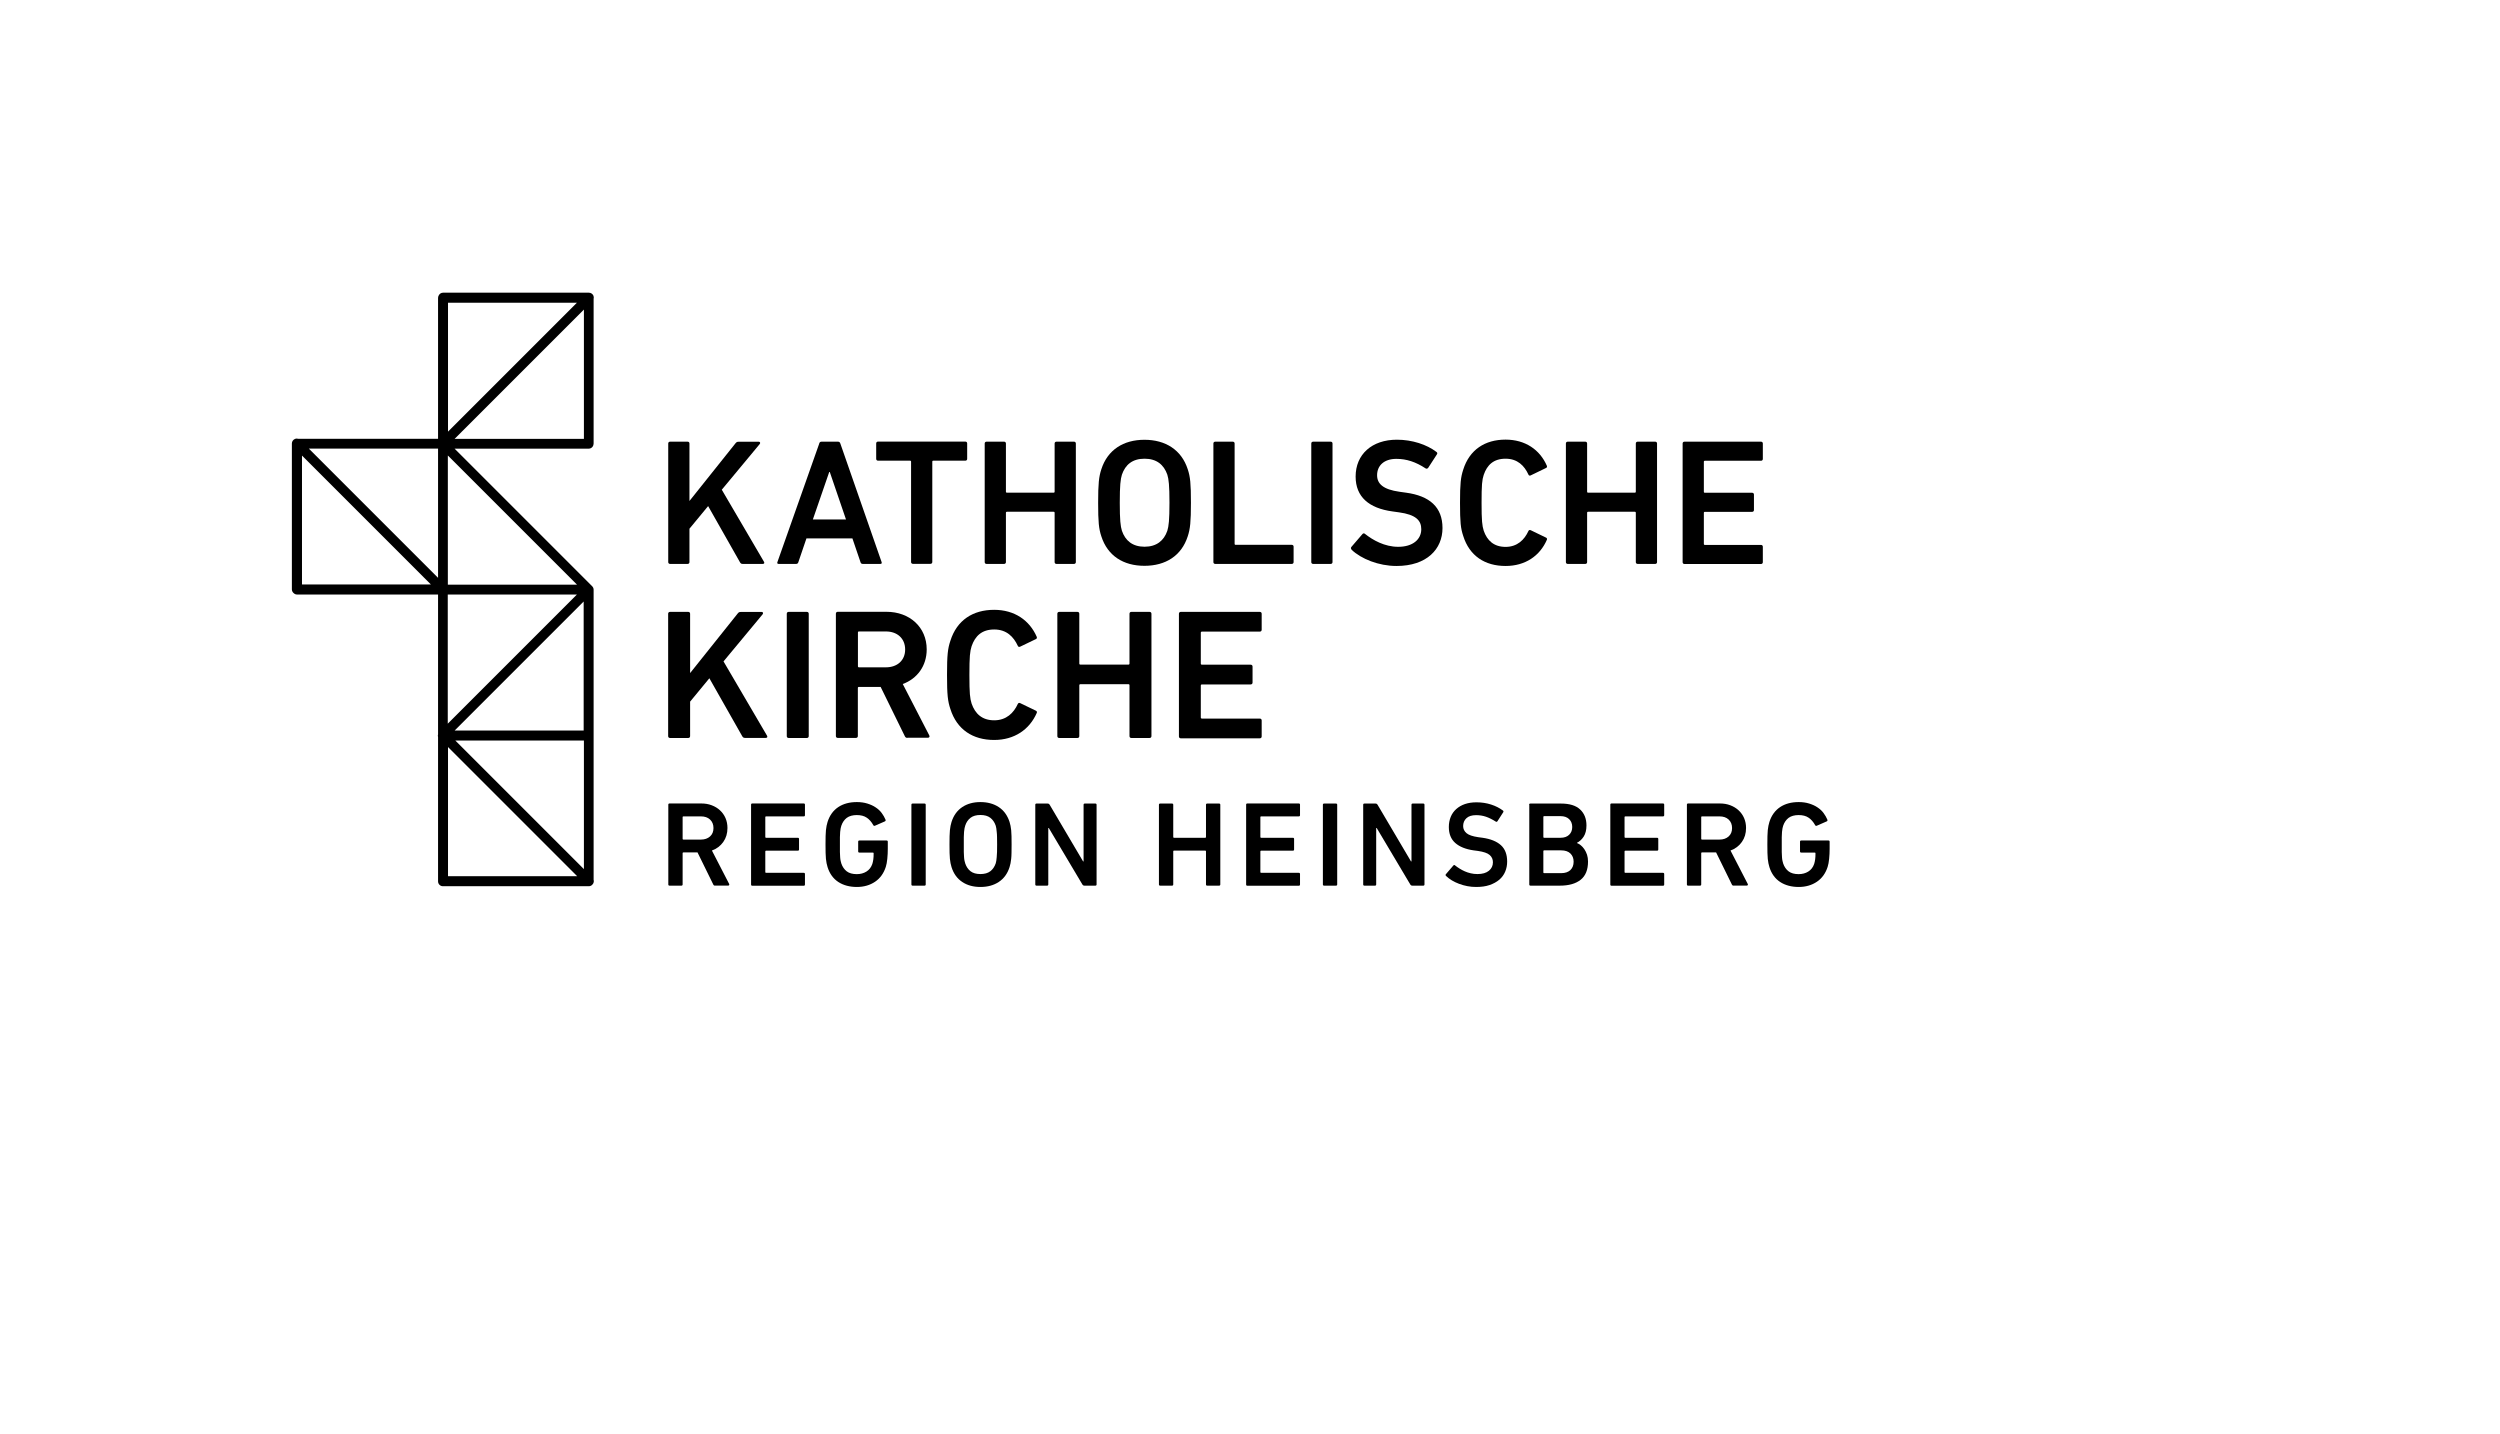
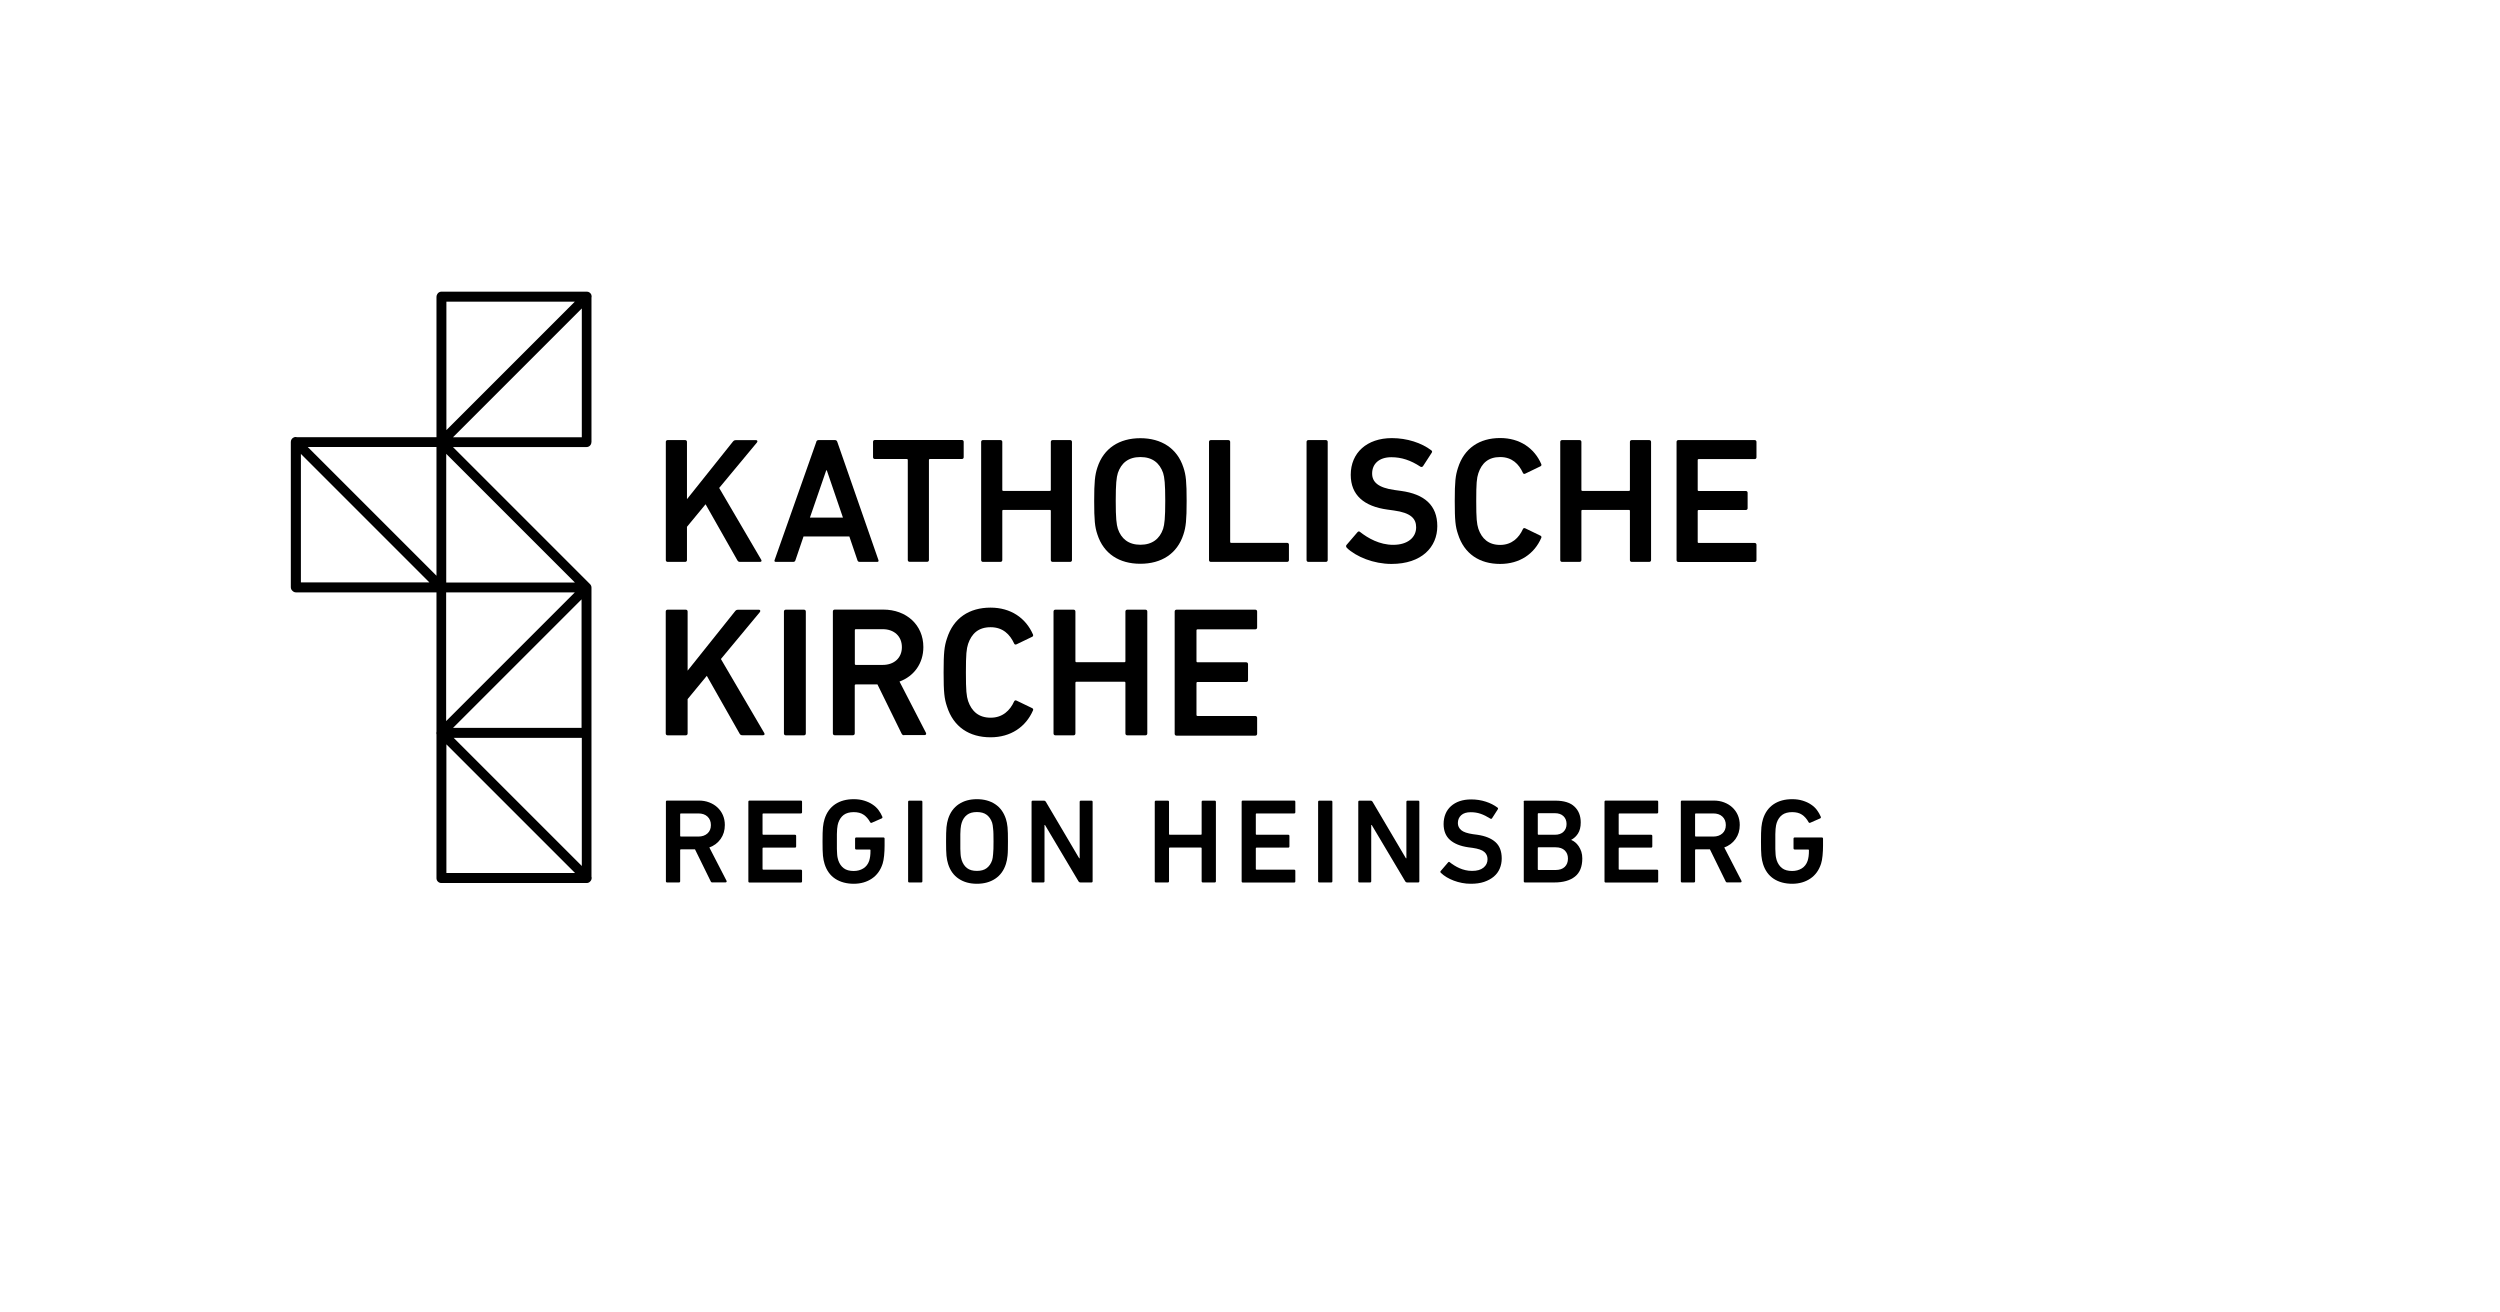
- <svg xmlns="http://www.w3.org/2000/svg" viewBox="0 0 303.9 174.26">
+ <svg xmlns="http://www.w3.org/2000/svg" viewBox="0 0 305 160">
  <defs>
    <style>
      .cls-1 {
        fill: none;
      }
    </style>
  </defs>
-   <rect class="cls-1" x="0" y="0" width="303.9" height="174.25" />
+   <rect class="cls-1" x="0" y="0" width="305" height="160" />
  <path d="M81.22,74.61c0-.14.09-.23.23-.23h2.21c.14,0,.23.09.23.23v7.21l5.79-7.25c.11-.14.2-.18.36-.18h2.57c.14,0,.2.16.09.29l-4.75,5.72,5.29,9.03c.09.16.02.27-.16.27h-2.5c-.18,0-.25-.05-.34-.18l-4.01-7.07-2.34,2.84v4.19c0,.14-.09.23-.23.23h-2.21c-.14,0-.23-.09-.23-.23v-14.87Z" />
  <path d="M95.64,74.61c0-.14.09-.23.23-.23h2.21c.14,0,.23.09.23.23v14.87c0,.14-.09.23-.23.23h-2.21c-.14,0-.23-.09-.23-.23v-14.87Z" />
  <path d="M110.32,89.7c-.18,0-.27-.07-.34-.23l-2.93-5.97h-2.64c-.09,0-.13.05-.13.14v5.83c0,.14-.09.23-.23.23h-2.21c-.14,0-.23-.09-.23-.23v-14.87c0-.14.09-.23.23-.23h5.92c2.82,0,4.89,1.87,4.89,4.57,0,2.01-1.15,3.56-2.91,4.21l3.22,6.24c.09.16,0,.29-.16.29h-2.5ZM110.03,78.95c0-1.33-.95-2.19-2.34-2.19h-3.27c-.09,0-.13.04-.13.14v4.08c0,.09.04.14.13.14h3.27c1.4,0,2.34-.86,2.34-2.16Z" />
  <path d="M115.12,82.04c0-2.43.09-3.2.41-4.15.79-2.5,2.73-3.76,5.32-3.76,2.46,0,4.3,1.26,5.18,3.29.04.11,0,.23-.11.27l-1.91.92c-.14.07-.25,0-.29-.11-.5-1.08-1.35-1.98-2.86-1.98s-2.32.79-2.75,2.03c-.2.63-.27,1.24-.27,3.49s.07,2.86.27,3.49c.43,1.24,1.28,2.03,2.75,2.03s2.37-.9,2.86-1.98c.05-.11.16-.18.29-.11l1.91.92c.11.05.16.16.11.27-.88,2.03-2.73,3.29-5.18,3.29-2.59,0-4.53-1.26-5.32-3.76-.32-.95-.41-1.71-.41-4.14Z" />
  <path d="M128.53,74.61c0-.14.09-.23.23-.23h2.21c.14,0,.23.09.23.23v6.04c0,.09.04.14.14.14h5.83c.09,0,.13-.04.13-.14v-6.04c0-.14.09-.23.23-.23h2.21c.14,0,.23.09.23.23v14.87c0,.14-.09.23-.23.23h-2.21c-.14,0-.23-.09-.23-.23v-6.17c0-.09-.04-.14-.13-.14h-5.83c-.09,0-.14.05-.14.14v6.17c0,.14-.09.23-.23.23h-2.21c-.14,0-.23-.09-.23-.23v-14.87Z" />
  <path d="M143.31,74.61c0-.14.09-.23.23-.23h9.6c.14,0,.23.09.23.23v1.94c0,.14-.09.23-.23.23h-7.03c-.09,0-.14.04-.14.14v3.74c0,.09.05.14.14.14h5.92c.14,0,.23.09.23.23v1.94c0,.14-.09.23-.23.23h-5.92c-.09,0-.14.05-.14.14v3.87c0,.09.05.14.14.14h7.03c.14,0,.23.09.23.23v1.94c0,.14-.09.23-.23.23h-9.6c-.14,0-.23-.09-.23-.23v-14.87Z" />
  <path d="M81.23,53.91c0-.13.09-.22.22-.22h2.14c.13,0,.22.09.22.22v6.99l5.61-7.03c.11-.13.2-.17.35-.17h2.49c.13,0,.2.15.09.28l-4.61,5.55,5.13,8.76c.09.15.02.26-.15.26h-2.42c-.17,0-.24-.04-.33-.17l-3.89-6.86-2.27,2.75v4.06c0,.13-.09.22-.22.22h-2.14c-.13,0-.22-.09-.22-.22v-14.42Z" />
  <path d="M99.58,53.91c.04-.13.13-.22.28-.22h2.01c.15,0,.24.09.28.22l5.02,14.42c.04.13,0,.22-.15.22h-2.14c-.15,0-.24-.07-.28-.22l-.98-2.88h-5.59l-.98,2.88c-.04.15-.13.22-.28.22h-2.12c-.15,0-.2-.09-.15-.22l5.09-14.42ZM102.84,63.15l-1.97-5.77h-.07l-1.99,5.77h4.02Z" />
  <path d="M110.97,68.54c-.13,0-.22-.09-.22-.22v-12.19c0-.09-.04-.13-.13-.13h-3.89c-.13,0-.22-.09-.22-.22v-1.88c0-.13.09-.22.22-.22h10.62c.13,0,.22.09.22.22v1.88c0,.13-.09.22-.22.22h-3.89c-.09,0-.13.04-.13.13v12.19c0,.13-.09.22-.22.22h-2.14Z" />
  <path d="M119.7,53.91c0-.13.09-.22.22-.22h2.14c.13,0,.22.09.22.22v5.85c0,.09.04.13.13.13h5.66c.09,0,.13-.04.13-.13v-5.85c0-.13.09-.22.22-.22h2.14c.13,0,.22.09.22.22v14.42c0,.13-.09.22-.22.22h-2.14c-.13,0-.22-.09-.22-.22v-5.99c0-.09-.04-.13-.13-.13h-5.66c-.09,0-.13.04-.13.13v5.99c0,.13-.09.22-.22.22h-2.14c-.13,0-.22-.09-.22-.22v-14.42Z" />
  <path d="M133.88,65.2c-.31-.92-.39-1.75-.39-4.08s.09-3.17.39-4.08c.76-2.36,2.69-3.58,5.24-3.58s4.5,1.22,5.26,3.58c.31.92.39,1.75.39,4.08s-.09,3.17-.39,4.08c-.76,2.36-2.69,3.58-5.26,3.58s-4.48-1.22-5.24-3.58ZM141.9,64.52c.17-.55.26-1.31.26-3.41s-.09-2.86-.26-3.41c-.42-1.2-1.29-1.94-2.77-1.94s-2.34.74-2.75,1.94c-.17.55-.26,1.29-.26,3.41s.09,2.86.26,3.41c.41,1.2,1.29,1.94,2.75,1.94s2.36-.74,2.77-1.94Z" />
  <path d="M147.5,53.91c0-.13.09-.22.22-.22h2.14c.13,0,.22.09.22.22v12.19c0,.09.04.13.13.13h6.82c.13,0,.22.09.22.22v1.88c0,.13-.09.22-.22.22h-9.31c-.13,0-.22-.09-.22-.22v-14.42Z" />
  <path d="M159.4,53.91c0-.13.09-.22.22-.22h2.14c.13,0,.22.09.22.22v14.42c0,.13-.09.22-.22.22h-2.14c-.13,0-.22-.09-.22-.22v-14.42Z" />
  <path d="M164.31,66.82c-.09-.09-.13-.22-.04-.33l1.35-1.57c.09-.11.22-.11.31-.02.96.76,2.38,1.57,4.04,1.57,1.77,0,2.8-.9,2.8-2.14,0-1.07-.66-1.77-2.71-2.05l-.79-.11c-2.86-.39-4.48-1.77-4.48-4.24,0-2.69,1.97-4.48,5.02-4.48,1.86,0,3.63.59,4.81,1.49.11.09.13.17.04.31l-1.05,1.62c-.09.11-.2.13-.31.07-1.2-.79-2.32-1.16-3.56-1.16-1.51,0-2.34.83-2.34,1.99,0,1.03.72,1.73,2.73,2.01l.79.11c2.86.39,4.43,1.75,4.43,4.3s-1.9,4.61-5.59,4.61c-2.18,0-4.3-.87-5.46-1.97Z" />
  <path d="M177.48,61.11c0-2.36.09-3.1.39-4.02.76-2.42,2.64-3.65,5.15-3.65,2.38,0,4.17,1.22,5.02,3.19.04.11,0,.22-.11.26l-1.86.9c-.13.07-.24,0-.28-.11-.48-1.05-1.31-1.92-2.77-1.92s-2.25.76-2.66,1.97c-.2.61-.26,1.2-.26,3.39s.07,2.77.26,3.39c.41,1.2,1.24,1.97,2.66,1.97s2.29-.87,2.77-1.92c.04-.11.15-.17.28-.11l1.86.9c.11.04.15.15.11.26-.85,1.97-2.64,3.19-5.02,3.19-2.51,0-4.39-1.22-5.15-3.65-.31-.92-.39-1.66-.39-4.02Z" />
  <path d="M190.35,53.91c0-.13.09-.22.22-.22h2.14c.13,0,.22.09.22.22v5.85c0,.09.04.13.13.13h5.66c.09,0,.13-.04.13-.13v-5.85c0-.13.09-.22.22-.22h2.14c.13,0,.22.09.22.22v14.42c0,.13-.09.22-.22.22h-2.14c-.13,0-.22-.09-.22-.22v-5.99c0-.09-.04-.13-.13-.13h-5.66c-.09,0-.13.04-.13.13v5.99c0,.13-.09.22-.22.22h-2.14c-.13,0-.22-.09-.22-.22v-14.42Z" />
  <path d="M204.54,53.91c0-.13.09-.22.22-.22h9.31c.13,0,.22.09.22.22v1.88c0,.13-.09.22-.22.22h-6.82c-.09,0-.13.04-.13.13v3.63c0,.09.04.13.13.13h5.74c.13,0,.22.09.22.22v1.88c0,.13-.09.22-.22.22h-5.74c-.09,0-.13.04-.13.13v3.76c0,.09.04.13.13.13h6.82c.13,0,.22.09.22.22v1.88c0,.13-.09.22-.22.22h-9.31c-.13,0-.22-.09-.22-.22v-14.42Z" />
  <g>
    <path d="M86.92,107.66c-.11,0-.18-.05-.22-.15l-1.91-3.89h-1.72c-.06,0-.09.03-.09.09v3.8c0,.1-.05.15-.15.15h-1.44c-.1,0-.15-.05-.15-.15v-9.69c0-.1.05-.15.15-.15h3.86c.46,0,.88.07,1.27.22.39.15.72.35,1,.61.28.26.51.57.67.94s.24.77.24,1.21c0,.66-.17,1.22-.51,1.7-.34.48-.8.83-1.38,1.04l2.1,4.07s.03.09,0,.13c-.03.04-.06.06-.11.06h-1.63ZM85.2,102.06c.46,0,.83-.13,1.11-.38s.42-.59.42-1.02-.14-.78-.42-1.04-.65-.38-1.11-.38h-2.13c-.06,0-.09.03-.09.09v2.64c0,.06.03.09.09.09h2.13Z" />
    <path d="M91.3,97.82c0-.1.05-.15.15-.15h6.25c.1,0,.15.05.15.15v1.27c0,.1-.05.15-.15.15h-4.58c-.06,0-.09.03-.09.09v2.42c0,.06.03.09.09.09h3.86c.1,0,.15.05.15.15v1.27c0,.1-.05.15-.15.15h-3.86c-.06,0-.09.03-.09.09v2.51c0,.06.03.09.09.09h4.58c.1,0,.15.05.15.15v1.27c0,.1-.05.15-.15.15h-6.25c-.1,0-.15-.05-.15-.15v-9.69Z" />
    <path d="M100.6,105.41c-.05-.16-.09-.31-.12-.47-.03-.16-.06-.34-.08-.54-.02-.21-.03-.45-.04-.73,0-.28-.01-.61-.01-1.01s0-.73.01-1.01.02-.52.04-.73c.02-.21.05-.39.08-.54.03-.16.08-.31.12-.47.25-.79.69-1.39,1.3-1.8.62-.41,1.37-.61,2.26-.61.47,0,.89.06,1.28.18.38.12.72.27,1.01.47.29.19.54.42.73.68s.35.53.46.8c.04.09.02.16-.06.21l-1.23.54c-.09.03-.15,0-.19-.07-.22-.4-.49-.71-.81-.92-.31-.21-.71-.31-1.2-.31s-.91.11-1.22.34c-.3.23-.52.55-.66.96-.03.09-.06.19-.08.31s-.04.26-.06.44c-.01.17-.02.39-.03.64,0,.25,0,.55,0,.9s0,.65,0,.9c0,.25.01.46.03.64.01.17.03.32.06.44s.05.22.08.31c.14.41.36.73.66.96.3.23.71.34,1.22.34.44,0,.83-.1,1.17-.31.34-.21.58-.52.72-.93.05-.16.09-.34.12-.55s.04-.45.04-.74c0-.06-.03-.09-.09-.09h-1.64c-.1,0-.15-.05-.15-.15v-1.17c0-.1.05-.15.15-.15h3.3c.1,0,.15.05.15.15v.87c0,.41-.02.81-.06,1.21-.04.4-.1.72-.18.97-.25.78-.68,1.39-1.3,1.81-.62.42-1.36.64-2.22.64s-1.64-.2-2.26-.61c-.62-.41-1.05-1.01-1.3-1.8Z" />
    <path d="M110.79,97.83c0-.1.05-.15.15-.15h1.44c.1,0,.15.05.15.15v9.68c0,.1-.05.15-.15.15h-1.44c-.1,0-.15-.05-.15-.15v-9.68Z" />
    <path d="M119.18,107.82c-.86,0-1.6-.2-2.21-.61-.62-.41-1.05-1.01-1.3-1.8-.05-.16-.09-.31-.12-.47-.03-.16-.06-.34-.08-.54-.02-.21-.03-.45-.04-.73,0-.28-.01-.61-.01-1.01s0-.73.01-1.01.02-.52.04-.73c.02-.21.05-.39.08-.54.03-.16.08-.31.12-.47.25-.79.69-1.39,1.3-1.8.62-.41,1.35-.61,2.21-.61s1.61.2,2.23.61c.62.41,1.05,1.01,1.31,1.8.05.16.09.31.12.47.03.16.06.34.08.54.02.21.03.45.04.73s.01.61.01,1.01,0,.73-.01,1.01c0,.28-.02.52-.04.73-.02.21-.05.39-.08.54-.03.16-.08.31-.12.47-.25.79-.69,1.39-1.31,1.8-.62.41-1.36.61-2.23.61ZM119.18,106.25c.5,0,.9-.11,1.2-.34.3-.23.52-.55.66-.96.03-.09.05-.19.07-.31s.04-.26.05-.44c.01-.18.03-.39.04-.64,0-.25.01-.55.01-.9s0-.65-.01-.9c0-.25-.02-.46-.04-.64-.01-.18-.03-.32-.05-.44s-.04-.22-.07-.31c-.14-.41-.36-.73-.66-.96s-.7-.34-1.2-.34-.9.11-1.2.34c-.3.23-.52.55-.65.96-.03.09-.06.19-.08.31s-.04.26-.06.44c-.01.17-.02.39-.03.64,0,.25,0,.55,0,.9s0,.65,0,.9c0,.25.01.46.03.64.01.17.03.32.06.44s.05.22.08.31c.14.41.35.73.65.96.3.23.7.34,1.2.34Z" />
    <path d="M125.85,97.83c0-.1.05-.15.15-.15h1.35c.11,0,.19.05.25.15l4.06,6.88h.06v-6.88c0-.1.05-.15.15-.15h1.28c.1,0,.15.05.15.15v9.68c0,.1-.05.15-.15.15h-1.33c-.11,0-.19-.05-.25-.15l-4.08-6.86h-.06v6.86c0,.1-.05.15-.15.15h-1.28c-.1,0-.15-.05-.15-.15v-9.68Z" />
    <path d="M140.88,97.83c0-.1.05-.15.15-.15h1.44c.1,0,.15.05.15.15v3.92c0,.06.03.09.09.09h3.8c.06,0,.09-.03.09-.09v-3.92c0-.1.05-.15.15-.15h1.44c.1,0,.15.05.15.15v9.68c0,.1-.05.15-.15.15h-1.44c-.1,0-.15-.05-.15-.15v-4.02c0-.06-.03-.09-.09-.09h-3.8c-.06,0-.09.03-.09.09v4.02c0,.1-.05.15-.15.15h-1.44c-.1,0-.15-.05-.15-.15v-9.68Z" />
    <path d="M151.48,97.82c0-.1.05-.15.15-.15h6.25c.1,0,.15.05.15.15v1.27c0,.1-.05.15-.15.15h-4.58c-.06,0-.09.03-.09.09v2.42c0,.06.03.09.09.09h3.86c.1,0,.15.05.15.15v1.27c0,.1-.05.15-.15.15h-3.86c-.06,0-.09.03-.09.09v2.51c0,.06.03.09.09.09h4.58c.1,0,.15.05.15.15v1.27c0,.1-.05.15-.15.15h-6.25c-.1,0-.15-.05-.15-.15v-9.69Z" />
    <path d="M160.81,97.83c0-.1.05-.15.15-.15h1.44c.1,0,.15.05.15.15v9.68c0,.1-.05.15-.15.15h-1.44c-.1,0-.15-.05-.15-.15v-9.68Z" />
    <path d="M165.71,97.83c0-.1.05-.15.15-.15h1.35c.11,0,.19.05.25.15l4.06,6.88h.06v-6.88c0-.1.05-.15.15-.15h1.28c.1,0,.15.05.15.15v9.68c0,.1-.05.15-.15.15h-1.33c-.11,0-.19-.05-.25-.15l-4.08-6.86h-.06v6.86c0,.1-.05.15-.15.15h-1.28c-.1,0-.15-.05-.15-.15v-9.68Z" />
    <path d="M179.45,107.82c-.37,0-.73-.03-1.08-.1-.35-.07-.69-.16-1-.28-.32-.12-.61-.26-.88-.42-.27-.16-.5-.34-.7-.53-.08-.08-.09-.15-.03-.22l.91-1.06c.07-.08.14-.08.21-.01.16.13.33.25.54.38.2.13.42.24.64.34s.47.18.73.24c.25.06.52.09.81.09.6,0,1.06-.13,1.39-.4.33-.27.49-.61.49-1.03,0-.36-.13-.66-.4-.89-.26-.23-.74-.39-1.42-.49l-.53-.07c-.97-.14-1.71-.44-2.23-.9-.52-.46-.78-1.11-.78-1.94,0-.45.08-.86.23-1.23s.38-.69.67-.95c.29-.26.65-.47,1.06-.61.42-.14.88-.21,1.4-.21.63,0,1.22.09,1.78.27.56.18,1.04.43,1.44.73.07.06.08.13.03.21l-.7,1.09c-.06.08-.13.09-.21.04-.41-.26-.81-.46-1.19-.59-.38-.13-.78-.19-1.2-.19-.51,0-.9.12-1.17.37-.27.25-.4.57-.4.96,0,.34.14.63.41.86.27.23.75.39,1.43.49l.53.07c.97.14,1.71.44,2.22.9.51.46.76,1.13.76,1.99,0,.44-.08.85-.24,1.23-.16.38-.4.71-.72.98-.32.27-.72.49-1.19.65-.47.16-1.01.23-1.63.23Z" />
    <path d="M185.88,97.83c0-.1.05-.15.15-.15h3.71c1.06,0,1.84.24,2.35.73.51.48.76,1.13.76,1.93,0,.57-.12,1.02-.34,1.36s-.5.59-.81.75v.03c.16.06.31.15.47.28s.3.29.43.48c.13.19.23.41.32.66.08.25.12.53.12.83,0,1-.3,1.74-.89,2.21-.6.48-1.44.72-2.54.72h-3.56c-.1,0-.15-.05-.15-.15v-9.68ZM189.7,101.84c.44,0,.79-.12,1.04-.36.25-.24.38-.55.38-.95s-.13-.72-.38-.96c-.25-.24-.6-.36-1.04-.36h-2c-.06,0-.09.03-.09.09v2.45c0,.06.03.09.09.09h2ZM187.61,106.05c0,.06.03.09.09.09h2.08c.49,0,.86-.13,1.12-.38.26-.25.39-.59.39-1.01s-.13-.74-.39-1c-.26-.25-.63-.38-1.12-.38h-2.08c-.06,0-.09.03-.09.09v2.6Z" />
    <path d="M195.75,97.82c0-.1.05-.15.15-.15h6.25c.1,0,.15.05.15.15v1.27c0,.1-.05.15-.15.15h-4.58c-.06,0-.09.03-.09.09v2.42c0,.06.03.09.09.09h3.86c.1,0,.15.05.15.15v1.27c0,.1-.05.15-.15.15h-3.86c-.06,0-.09.03-.09.09v2.51c0,.06.03.09.09.09h4.58c.1,0,.15.05.15.15v1.27c0,.1-.05.15-.15.15h-6.25c-.1,0-.15-.05-.15-.15v-9.69Z" />
    <path d="M210.74,107.66c-.11,0-.18-.05-.22-.15l-1.91-3.89h-1.72c-.06,0-.09.03-.09.09v3.8c0,.1-.05.15-.15.15h-1.44c-.1,0-.15-.05-.15-.15v-9.69c0-.1.05-.15.15-.15h3.86c.46,0,.88.07,1.27.22.39.15.72.35,1,.61.28.26.51.57.67.94s.24.77.24,1.21c0,.66-.17,1.22-.51,1.7-.34.48-.8.83-1.38,1.04l2.1,4.07s.03.09,0,.13c-.03.04-.06.06-.11.06h-1.63ZM209.02,102.06c.46,0,.83-.13,1.11-.38s.42-.59.42-1.02-.14-.78-.42-1.04-.65-.38-1.11-.38h-2.13c-.06,0-.09.03-.09.09v2.64c0,.06.03.09.09.09h2.13Z" />
    <path d="M215.09,105.41c-.05-.16-.09-.31-.12-.47-.03-.16-.06-.34-.08-.54-.02-.21-.03-.45-.04-.73,0-.28-.01-.61-.01-1.01s0-.73.01-1.01.02-.52.04-.73c.02-.21.05-.39.08-.54.03-.16.08-.31.12-.47.25-.79.69-1.39,1.3-1.8.62-.41,1.37-.61,2.26-.61.47,0,.89.06,1.28.18.38.12.72.27,1.01.47.29.19.54.42.73.68s.35.53.46.8c.04.09.02.16-.06.21l-1.23.54c-.09.03-.15,0-.19-.07-.22-.4-.49-.71-.81-.92-.31-.21-.71-.31-1.2-.31s-.91.11-1.22.34c-.3.23-.52.55-.66.96-.03.09-.06.19-.08.31s-.04.26-.06.44c-.01.17-.02.39-.03.64,0,.25,0,.55,0,.9s0,.65,0,.9c0,.25.01.46.03.64.01.17.03.32.06.44s.05.22.08.31c.14.41.36.73.66.96.3.23.71.34,1.22.34.44,0,.83-.1,1.17-.31.34-.21.58-.52.72-.93.05-.16.09-.34.12-.55s.04-.45.04-.74c0-.06-.03-.09-.09-.09h-1.64c-.1,0-.15-.05-.15-.15v-1.17c0-.1.05-.15.15-.15h3.3c.1,0,.15.05.15.15v.87c0,.41-.02.81-.06,1.21-.04.4-.1.72-.18.97-.25.78-.68,1.39-1.3,1.81-.62.42-1.36.64-2.22.64s-1.64-.2-2.26-.61c-.62-.41-1.05-1.01-1.3-1.8Z" />
  </g>
  <path d="M70.98,53.35h-15.72l15.72-15.72v15.72ZM70.14,71.07h-15.7v-15.7l15.7,15.7ZM54.43,87.97v-15.7h15.7s-15.7,15.7-15.7,15.7ZM70.95,88.8h-15.68l15.68-15.68v15.68ZM70.98,105.65l-15.63-15.63h15.63v15.63ZM54.46,106.51v-15.7l15.7,15.7s-15.7,0-15.7,0ZM54.46,36.8h15.67l-15.67,15.67v-15.67ZM53.25,70.24l-15.71-15.71h15.71v15.71ZM36.71,71.05v-15.67l15.67,15.67h-15.67ZM72.16,53.94v-17.61c.03-.12.03-.26-.02-.38-.09-.22-.31-.37-.55-.37h-17.73c-.22,0-.41.12-.51.3-.06.1-.1.21-.1.33v17.13h-16.99c-.13-.04-.27-.04-.41.02-.22.09-.37.31-.37.55v17.73c0,.19.09.36.23.47.11.1.24.16.4.16h17.14v16.99c-.03.11-.04.23,0,.35v17.53c0,.33.27.59.59.59h17.73c.17,0,.33-.07.43-.19.06-.06.1-.12.14-.2.05-.12.06-.26.02-.38v-35.28c0-.17-.08-.33-.2-.44l-16.7-16.7h16.3c.33,0,.59-.27.59-.59" />
</svg>
